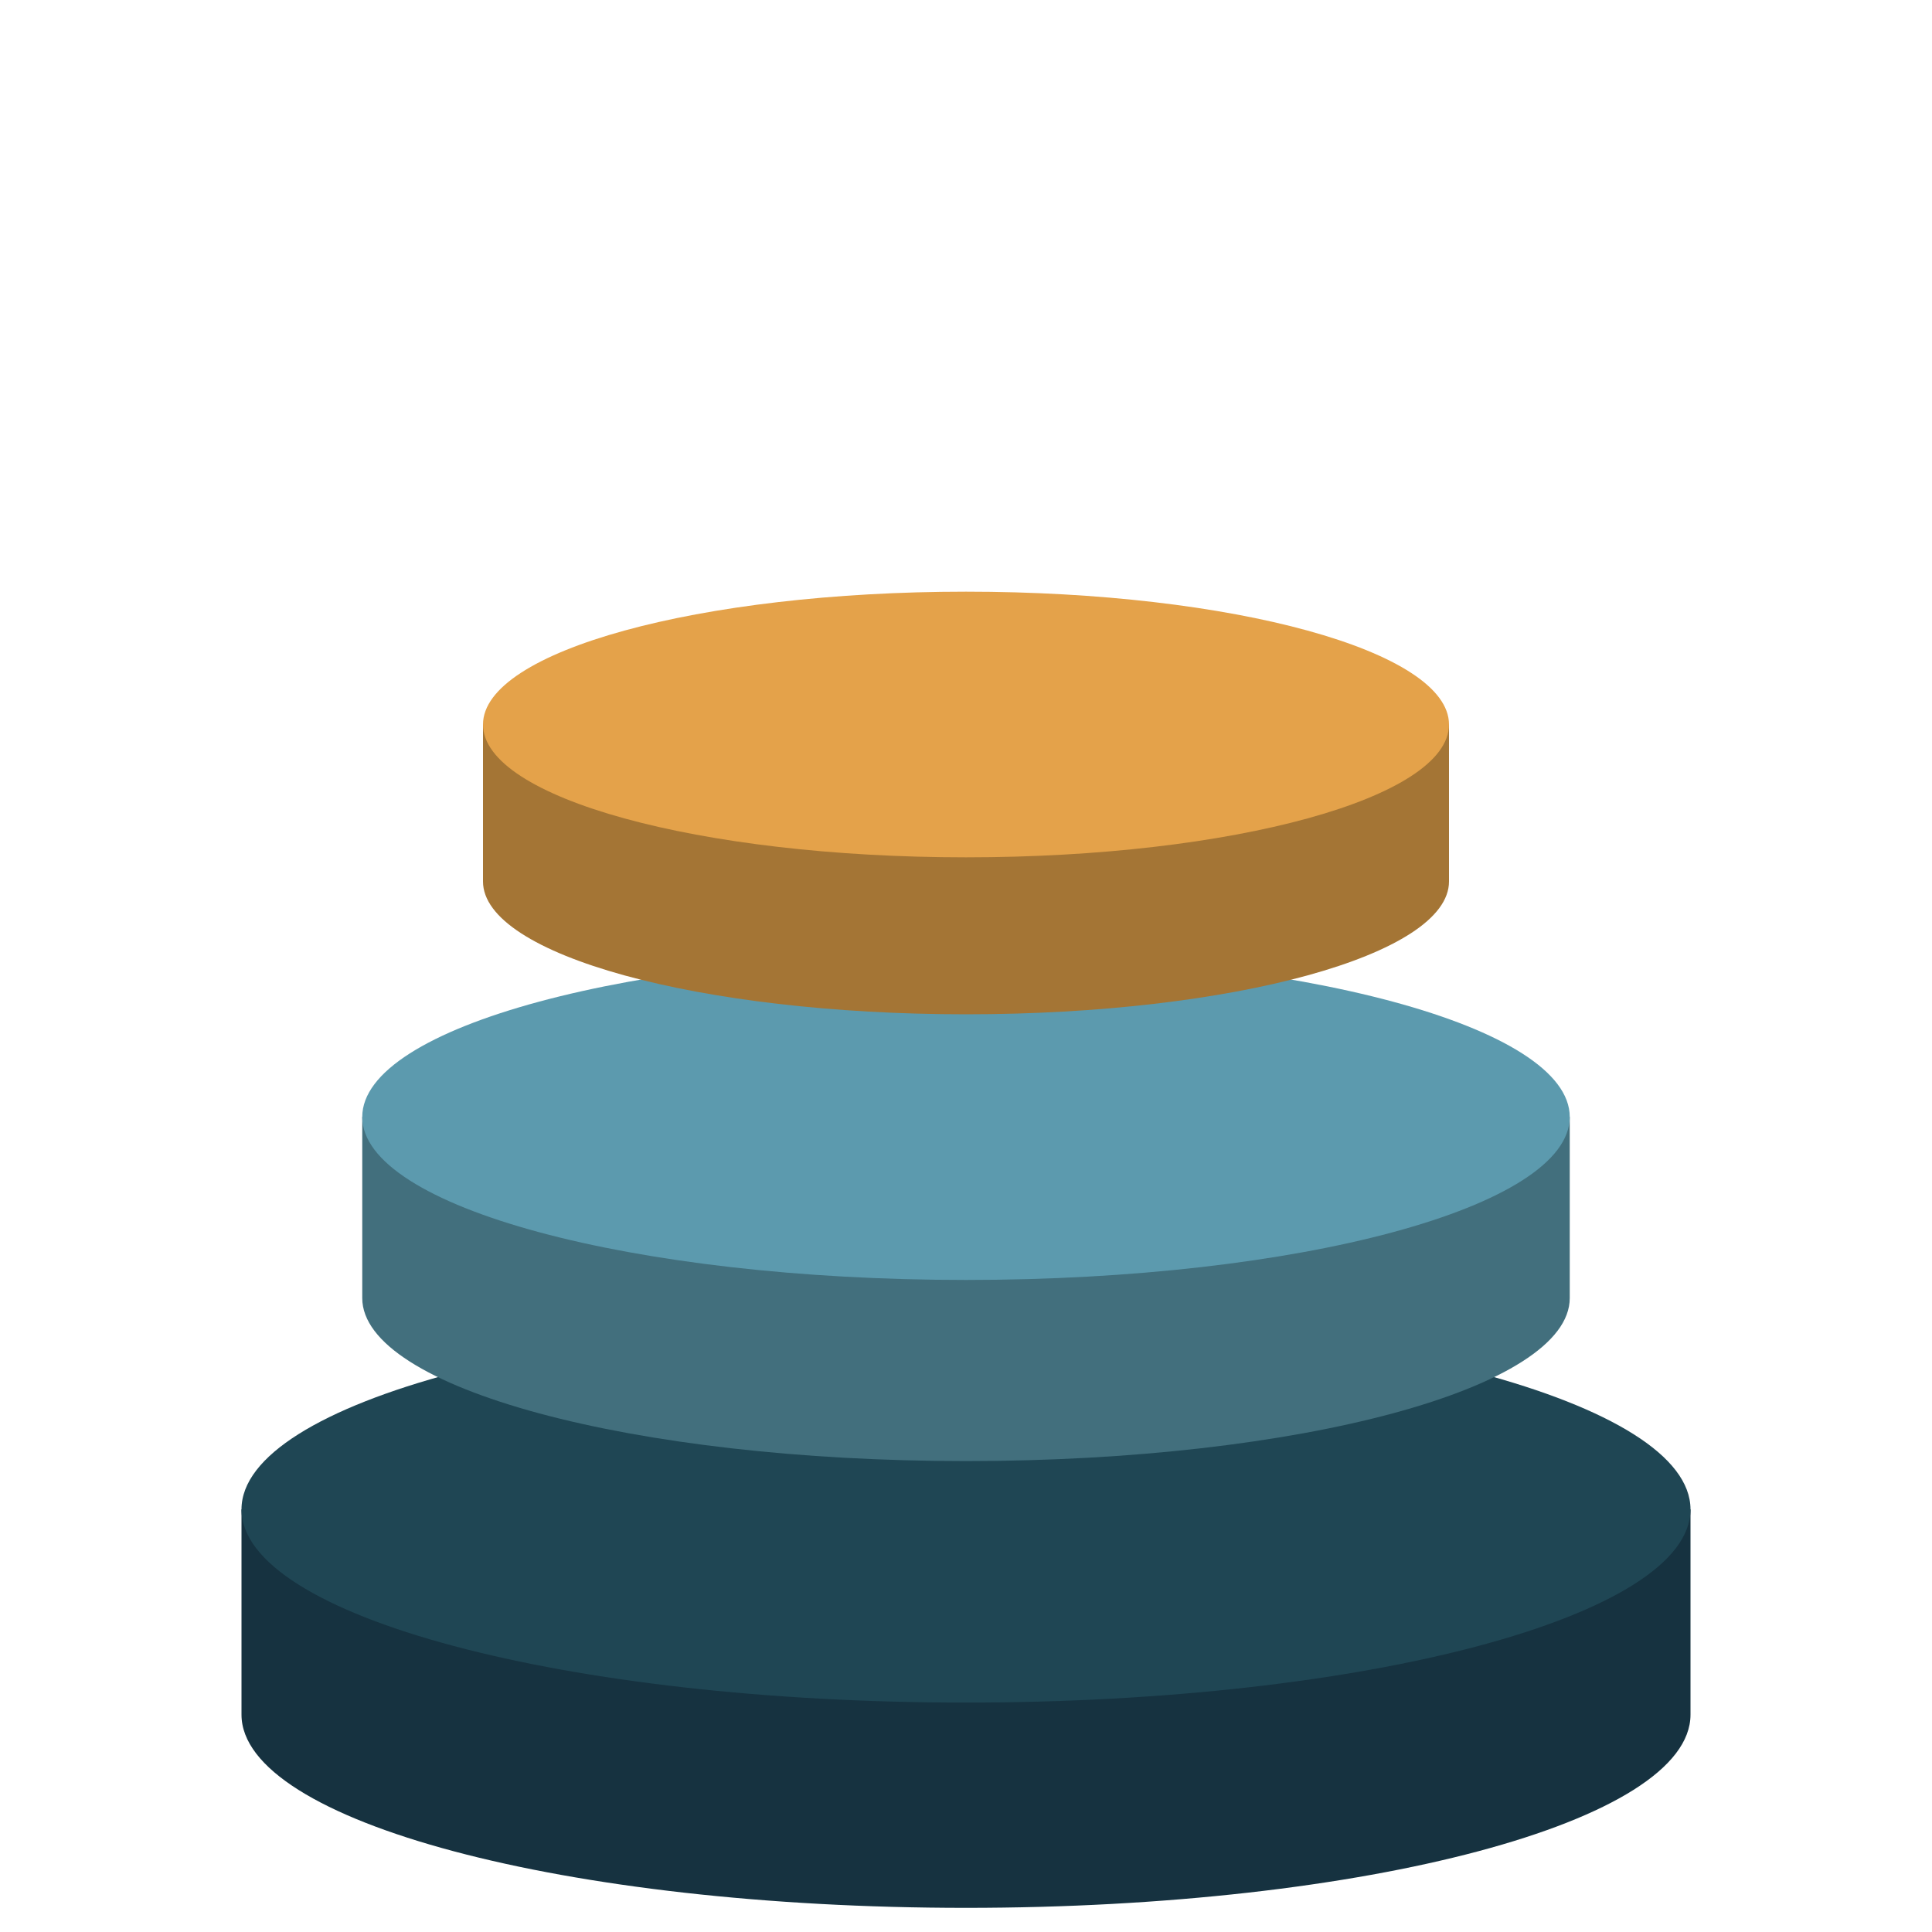
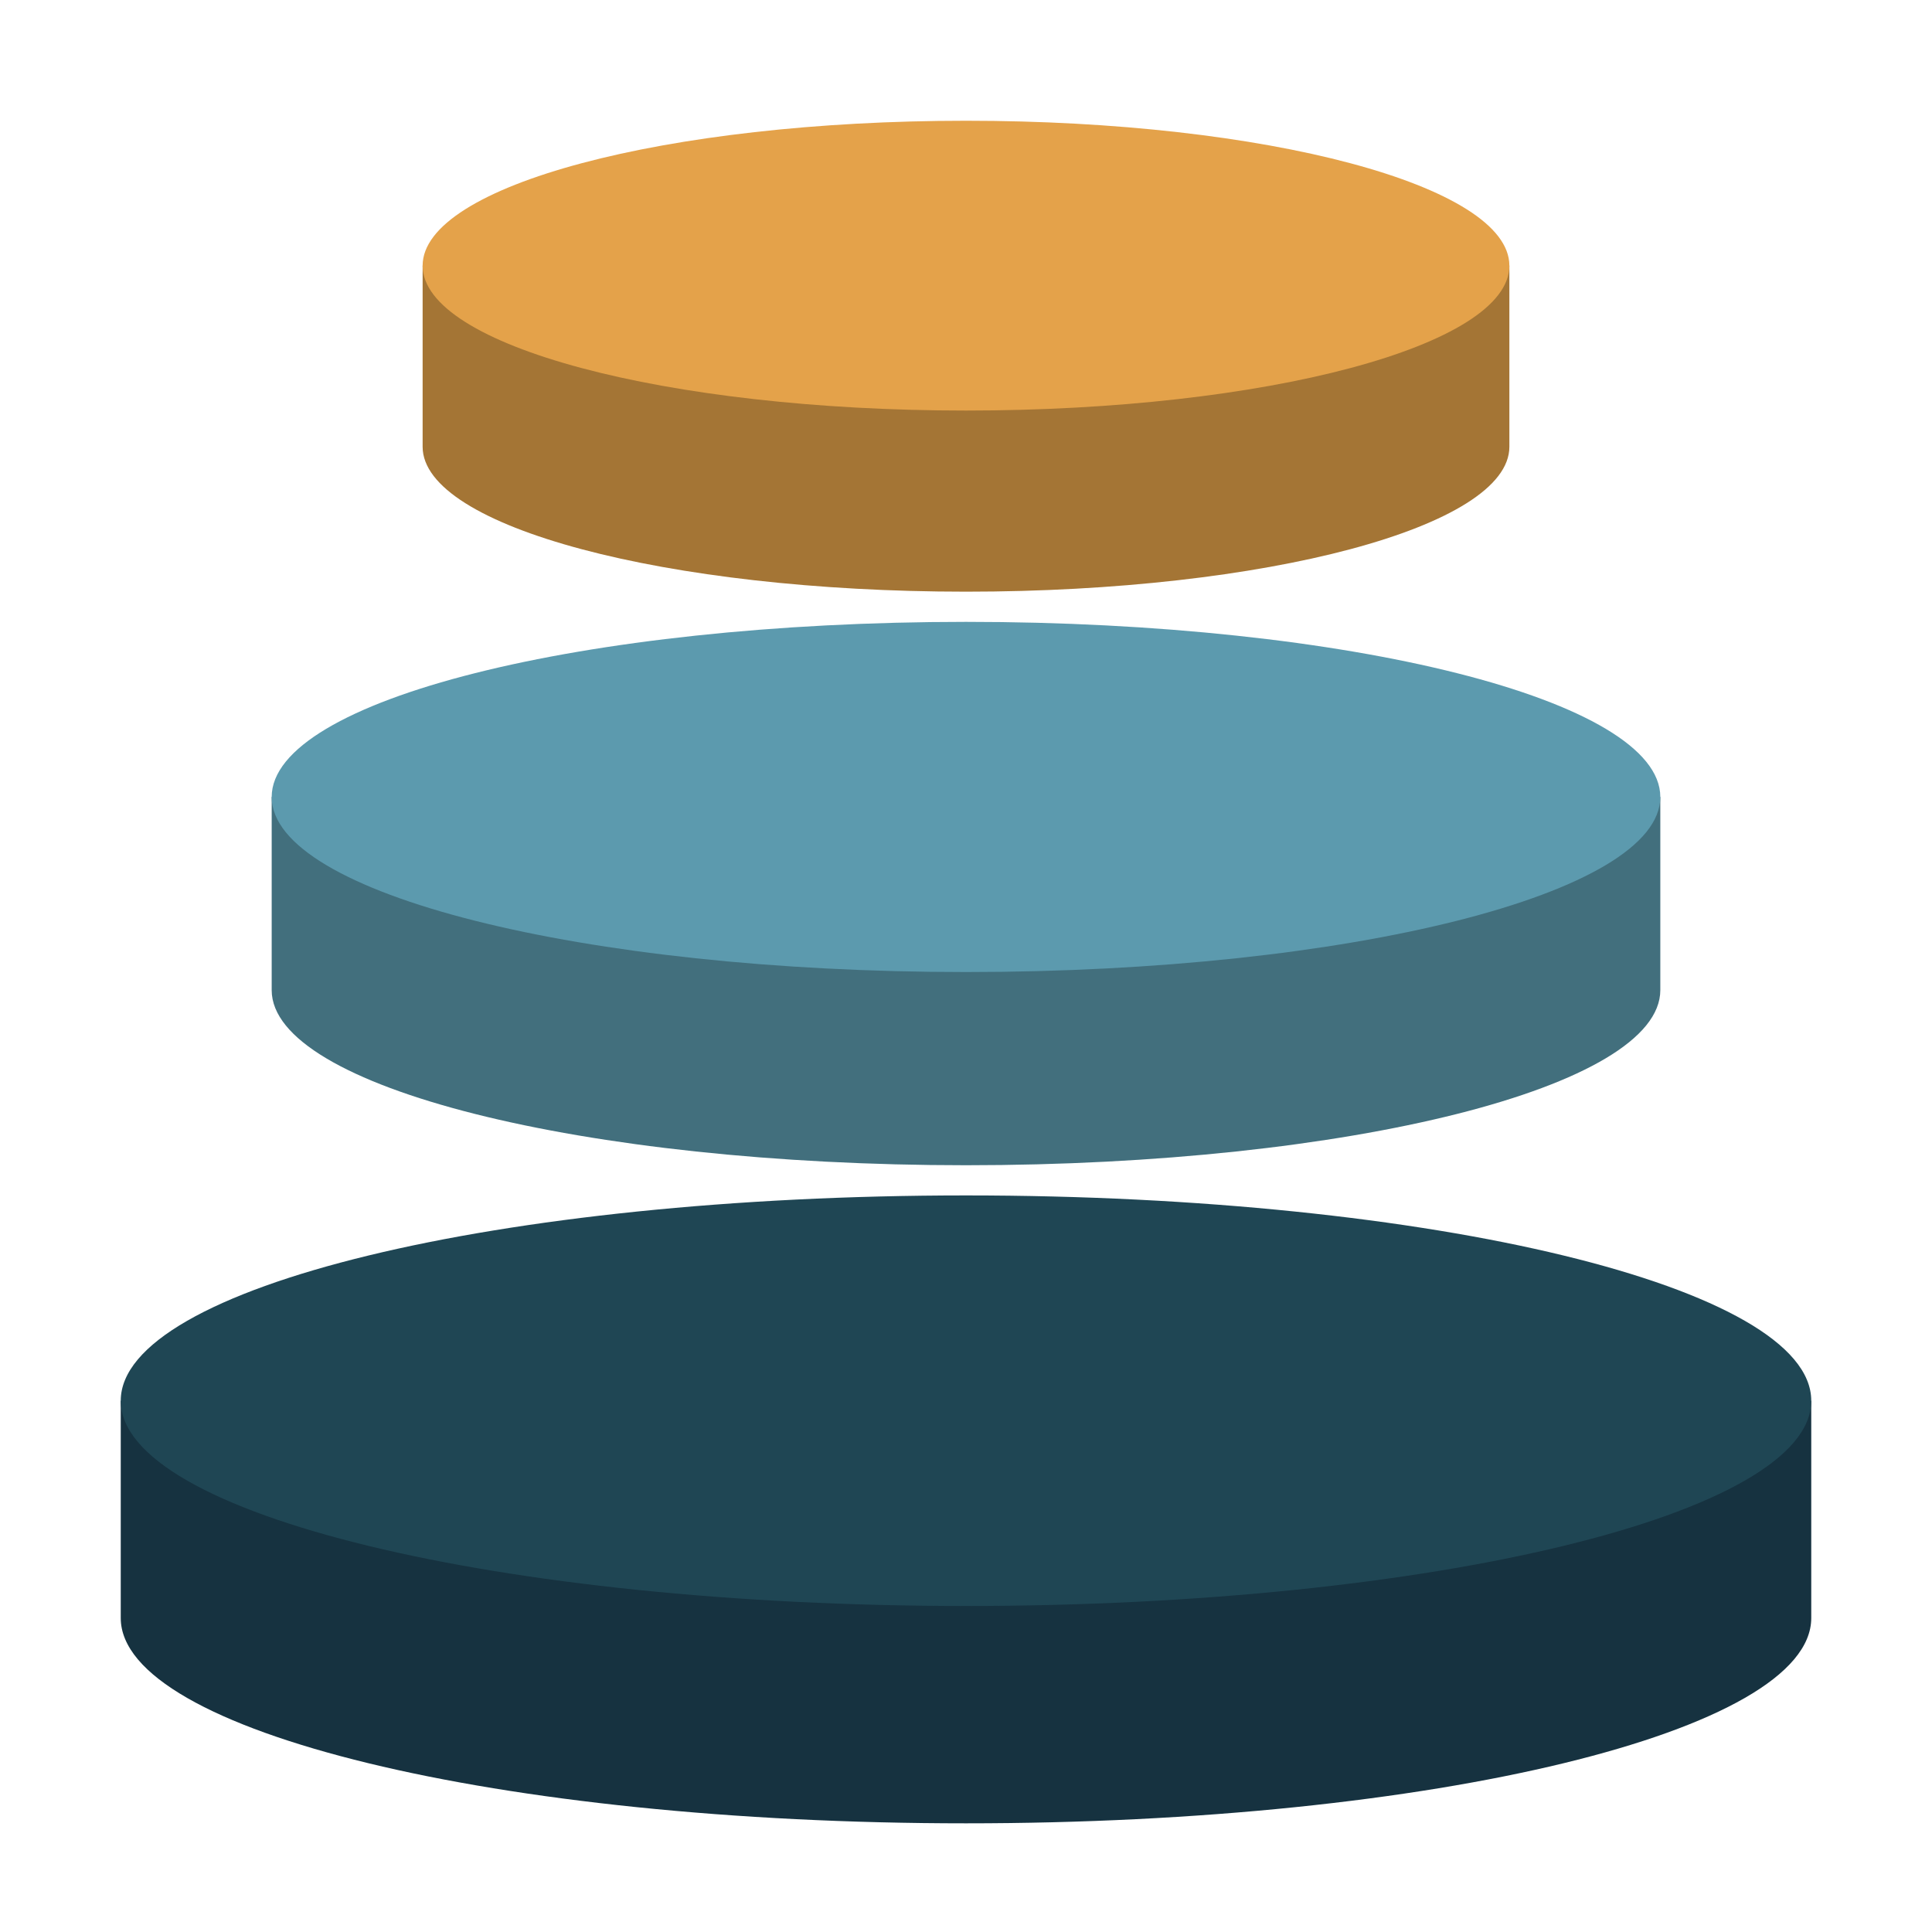
<svg xmlns="http://www.w3.org/2000/svg" viewBox="0 0 32 32" shape-rendering="geometricPrecision">
-   <path d="M 4 25 L 4 28.4 A 12 3.2 0 0 0 28 28.4 L 28 25 Z" fill="#163240" />
-   <ellipse cx="16" cy="25" rx="12" ry="3.2" fill="#1F4654" />
-   <path d="M 6 18.5 L 6 21.5 A 10 2.7 0 0 0 26 21.5 L 26 18.5 Z" fill="#426F7D" />
-   <ellipse cx="16" cy="18.5" rx="10" ry="2.7" fill="#5C9AAE" />
-   <path d="M 8 12 L 8 14.6 A 8 2.2 0 0 0 24 14.6 L 24 12 Z" fill="#A47535" />
-   <ellipse cx="16" cy="12" rx="8" ry="2.2" fill="#E4A24A" />
+   <path d="M 2 23.2 L 2 26.8 A 14 3.4 0 0 0 30 26.8 L 30 23.2 Z" fill="#163240" />
+   <ellipse cx="16" cy="23.2" rx="14" ry="3.4" fill="#1F4654" />
+   <path d="M 4.5 13.2 L 4.5 16.4 A 11.5 2.9 0 0 0 27.5 16.4 L 27.5 13.2 Z" fill="#426F7D" />
+   <ellipse cx="16" cy="13.2" rx="11.5" ry="2.9" fill="#5C9AAE" />
+   <path d="M 7 4.4 L 7 7.4 A 9 2.4 0 0 0 25 7.4 L 25 4.4 Z" fill="#A47535" />
+   <ellipse cx="16" cy="4.4" rx="9" ry="2.4" fill="#E4A24A" />
</svg>
